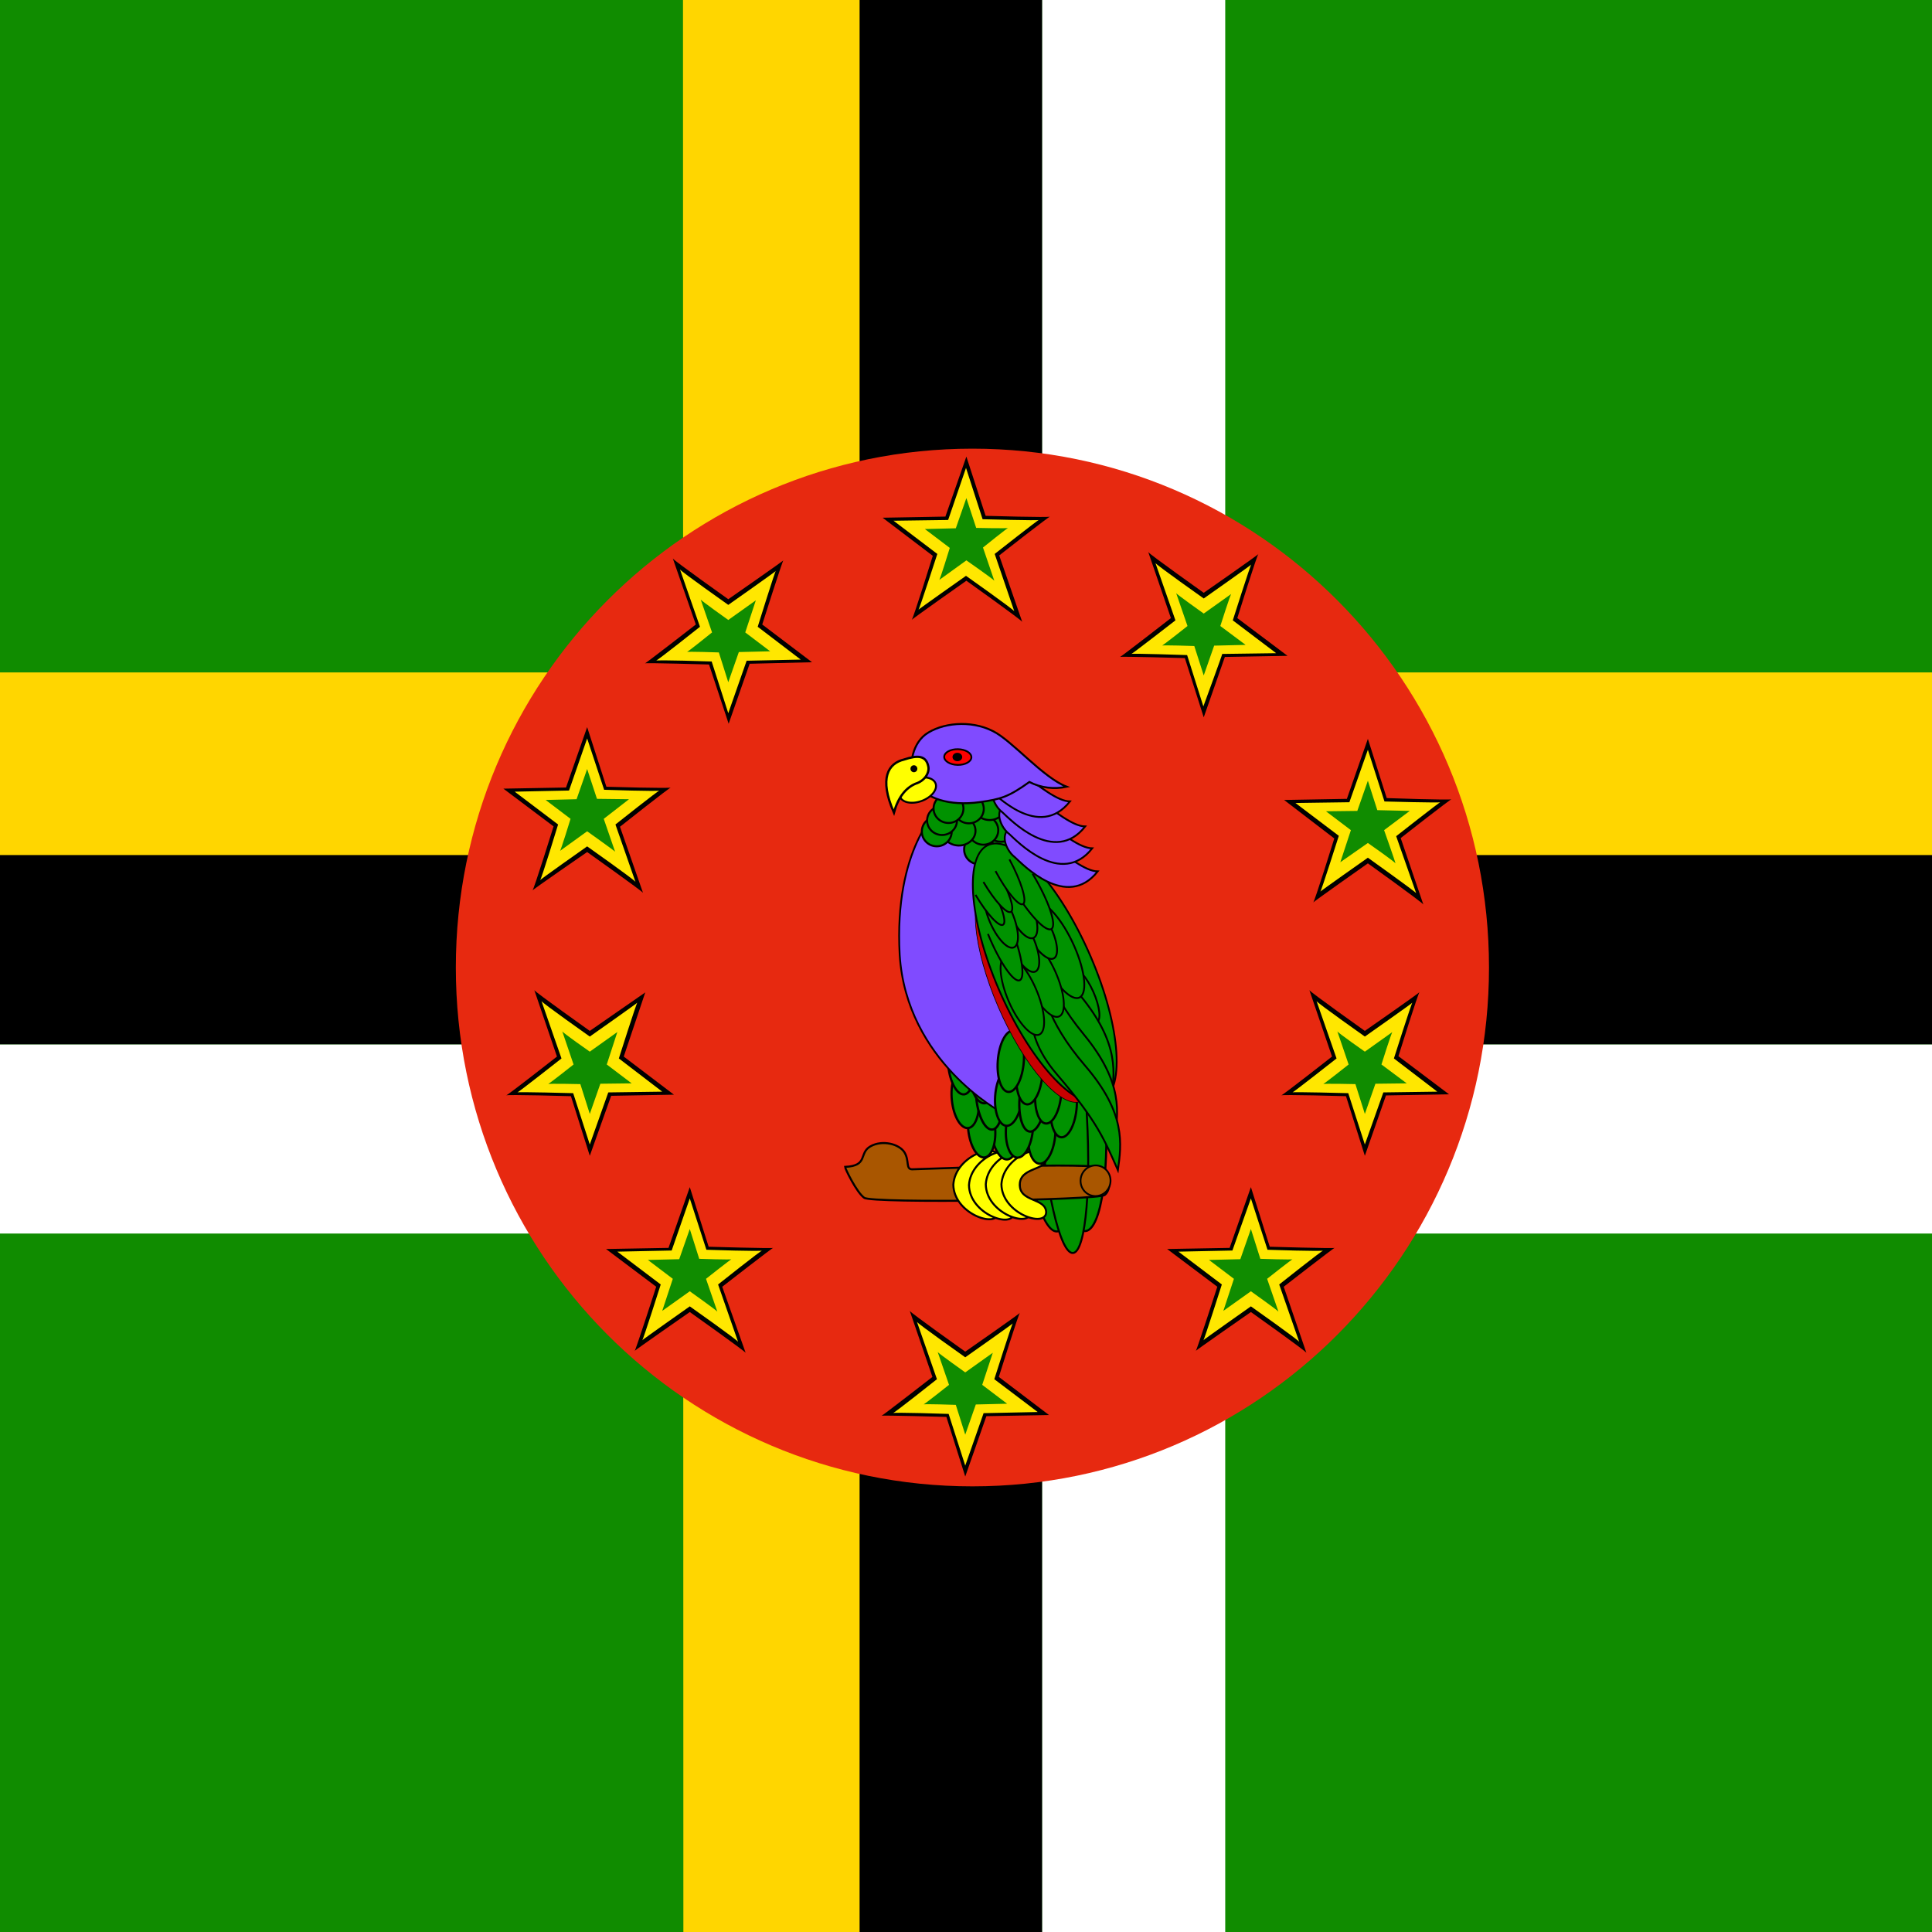
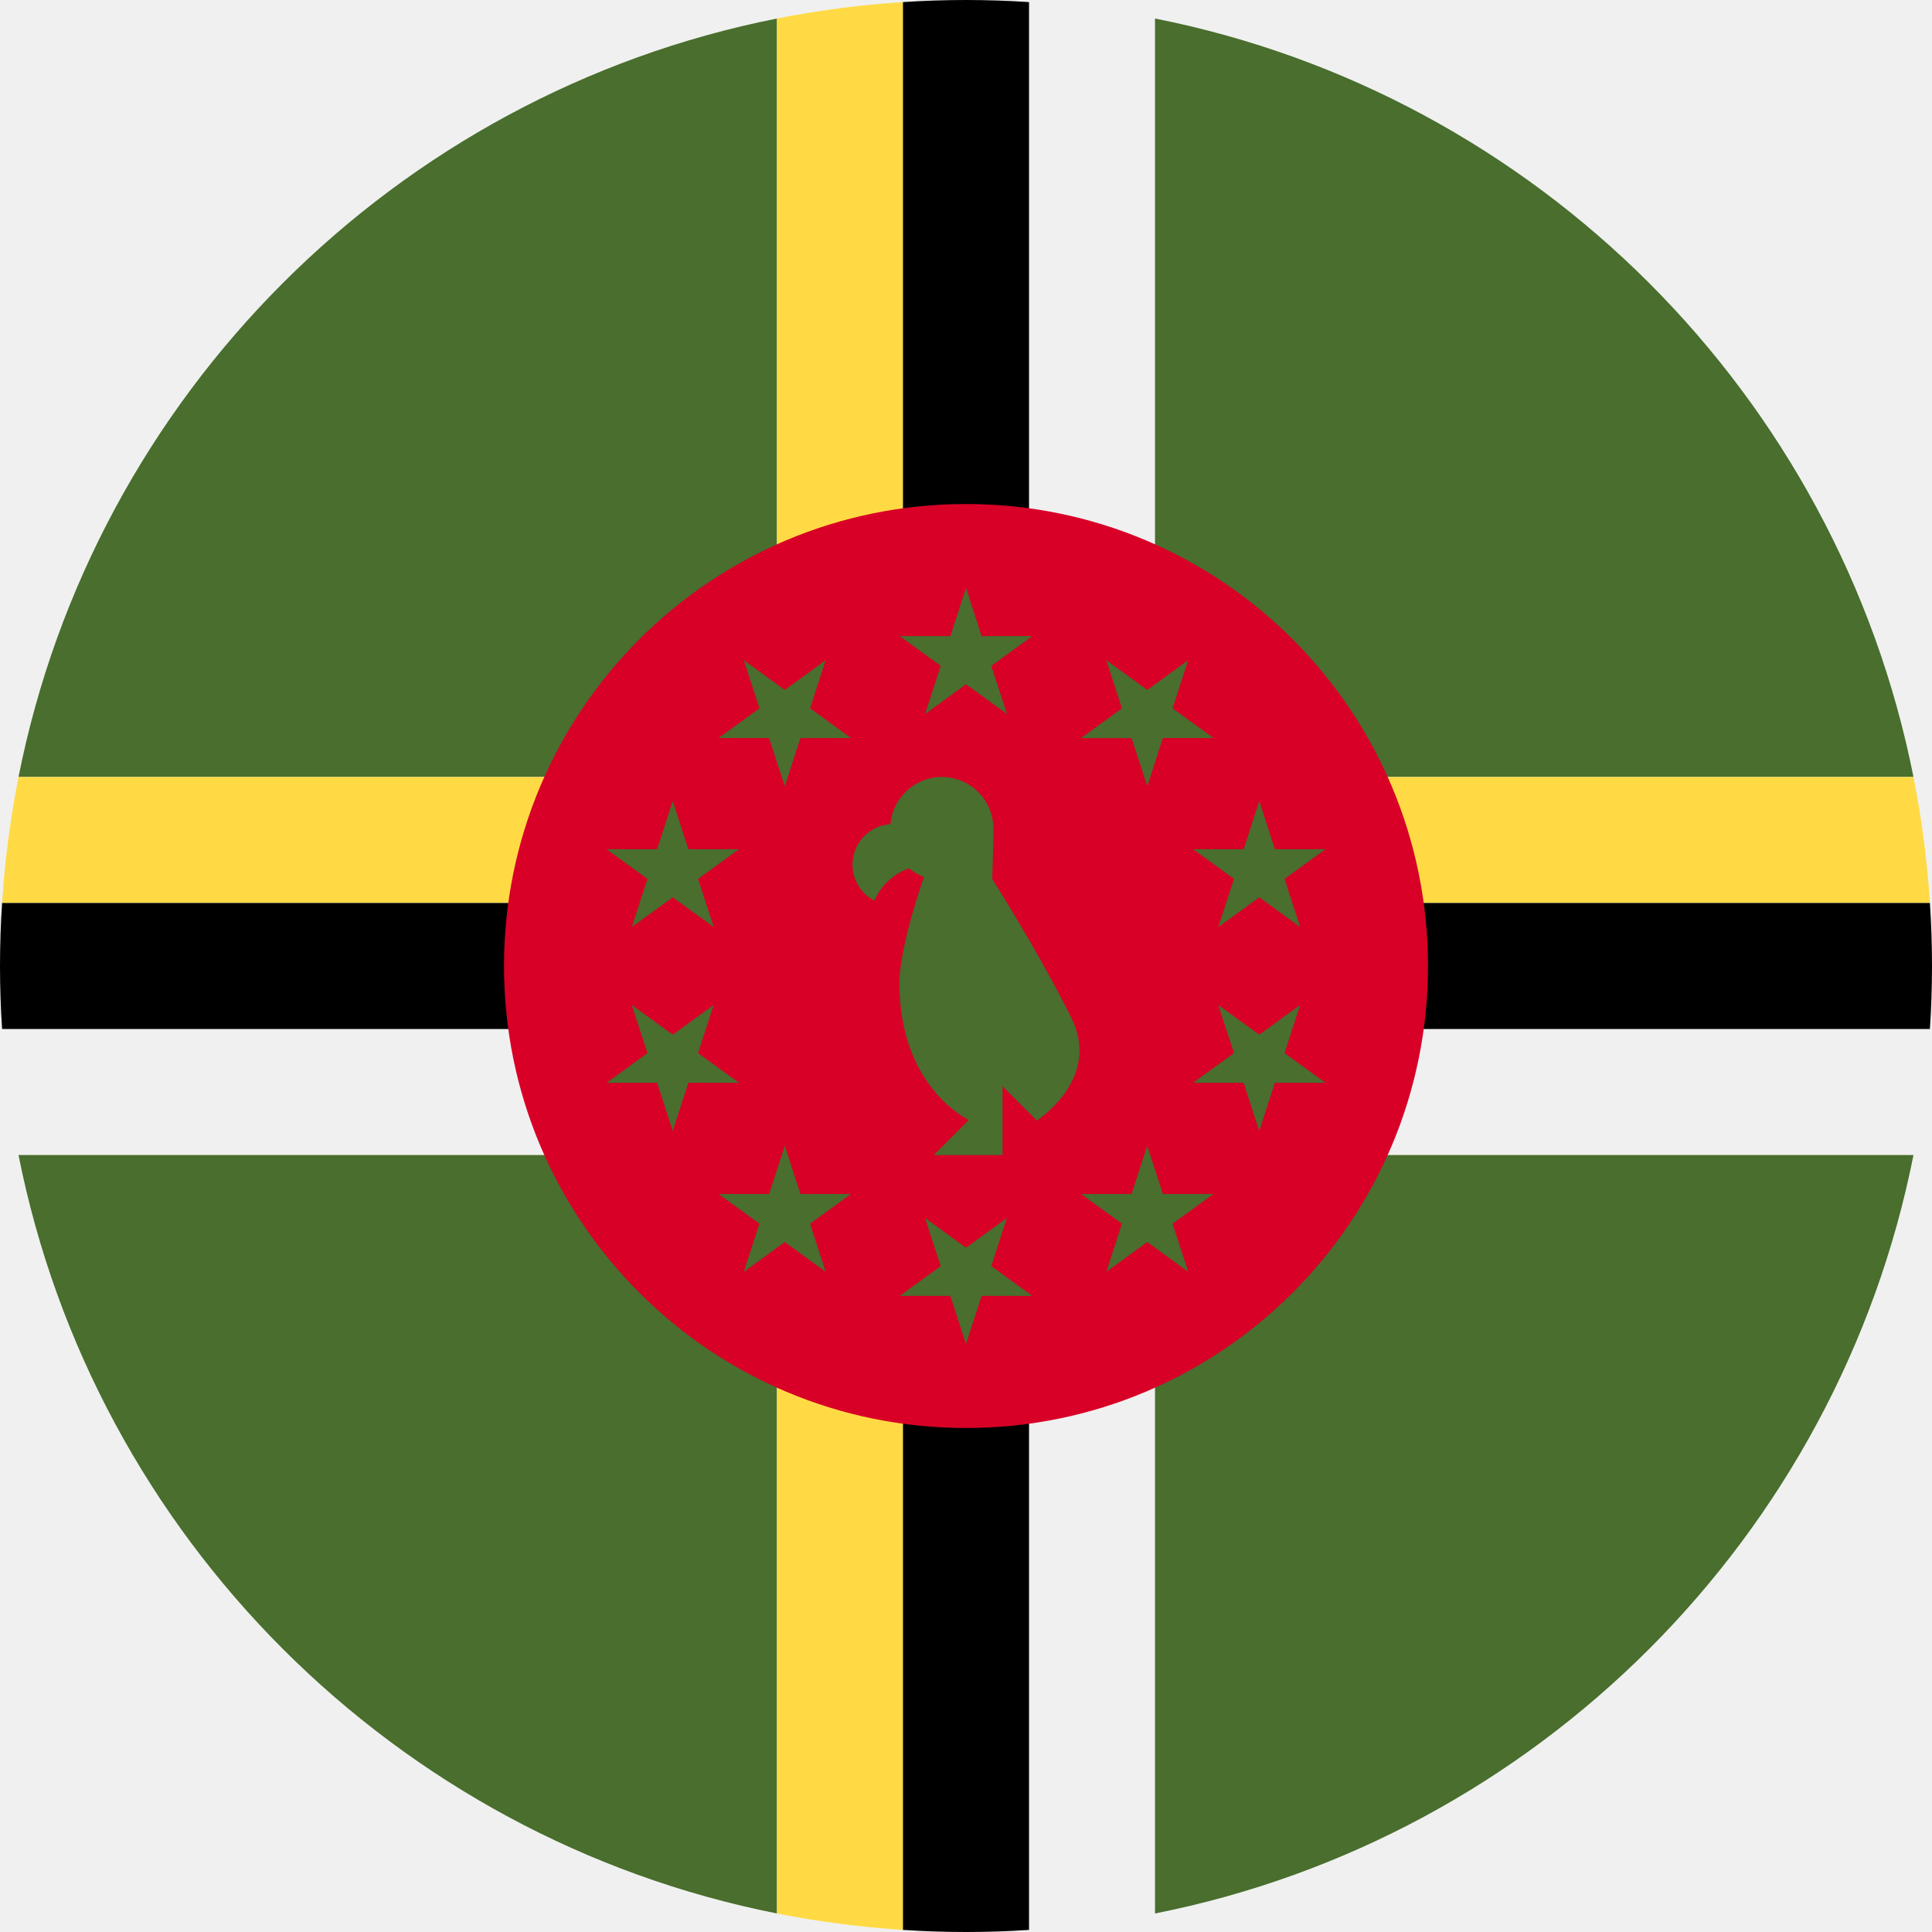
- <svg xmlns="http://www.w3.org/2000/svg" width="512" height="512" viewBox="0 0 512 512" fill="none">
-   <g clip-path="url(#clip0_7463_133879)">
-     <path fill-rule="evenodd" clip-rule="evenodd" d="M-258.301 0H769.199V512H-258.301V0Z" fill="#108C00" />
-     <path fill-rule="evenodd" clip-rule="evenodd" d="M-260 178.199H772.6V228.299H-260V178.199Z" fill="#FFD600" />
-     <path fill-rule="evenodd" clip-rule="evenodd" d="M181 0H229.5V512H181.1L181 0Z" fill="#FFD600" />
-     <path fill-rule="evenodd" clip-rule="evenodd" d="M227.801 0H276.201V512H227.801V0Z" fill="black" />
-     <path fill-rule="evenodd" clip-rule="evenodd" d="M-260 226.6H772.6V276.8H-260V226.6Z" fill="black" />
-     <path fill-rule="evenodd" clip-rule="evenodd" d="M-260 276.801H772.6V326.901H-260V276.801Z" fill="white" />
-     <path fill-rule="evenodd" clip-rule="evenodd" d="M276.199 0H324.699V512H276.199V0Z" fill="white" />
-     <path d="M120.8 256.4C120.8 332.34 182.092 393.9 257.7 393.9C333.307 393.9 394.6 332.34 394.6 256.4C394.6 180.461 333.307 118.9 257.7 118.9C182.092 118.9 120.8 180.461 120.8 256.4Z" fill="#E72910" />
-     <path fill-rule="evenodd" clip-rule="evenodd" d="M250.5 137L256.1 121L261.2 136.7C261.2 136.7 278.3 137.2 278.3 136.9C278.3 136.6 264.8 147.2 264.8 147.2L270.9 164.8C270.7 164.3 256.1 153.9 256.1 153.9C256.1 153.9 241.3 164.3 241.6 164.3C241.9 164.3 247.2 147.3 247.2 147.3L233.9 137.2L250.5 136.9V137Z" fill="black" />
-     <path fill-rule="evenodd" clip-rule="evenodd" d="M251.301 137.7L256.001 124L260.401 137.6C260.401 137.6 275.301 138 275.301 137.8C275.301 137.6 263.601 146.8 263.601 146.8L268.801 162C268.601 161.5 256.001 152.6 256.001 152.6C256.001 152.6 243.201 161.6 243.401 161.6C243.601 161.6 248.401 146.8 248.401 146.8L236.801 138L251.201 137.8L251.301 137.7Z" fill="#FFE700" />
-     <path fill-rule="evenodd" clip-rule="evenodd" d="M253.3 140L256.1 132L258.7 139.9C258.7 139.9 267.2 140.1 267.2 139.9C267.2 139.7 260.5 145.1 260.5 145.1L263.5 153.9C263.4 153.6 256.1 148.5 256.1 148.5L248.9 153.7C249.1 153.7 251.7 145.2 251.7 145.2L245.1 140.2L253.3 140V140Z" fill="#108C00" />
-     <path fill-rule="evenodd" clip-rule="evenodd" d="M356.901 211.801L362.501 195.801L367.501 211.501C367.501 211.501 384.701 212.101 384.701 211.801C384.701 211.501 371.201 222.101 371.201 222.101L377.201 239.701C377.001 239.201 362.501 228.801 362.501 228.801C362.501 228.801 347.701 239.201 348.001 239.201C348.301 239.201 353.601 222.201 353.601 222.201L340.301 212.001L356.901 211.701V211.801Z" fill="black" />
-     <path fill-rule="evenodd" clip-rule="evenodd" d="M357.601 212.601L362.501 198.701L366.901 212.401C366.901 212.401 381.701 212.801 381.701 212.601C381.701 212.401 370.001 221.601 370.001 221.601L375.301 236.701C375.101 236.301 362.501 227.301 362.501 227.301C362.501 227.301 349.701 236.301 349.901 236.301C350.101 236.301 354.801 221.501 354.801 221.501L343.301 212.801L357.601 212.601V212.601Z" fill="#FFE700" />
-     <path fill-rule="evenodd" clip-rule="evenodd" d="M359.7 214.9L362.5 206.9L365 214.7L373.6 214.9L366.8 220C366.8 220 370 229 369.8 228.8C369.8 228.5 362.5 223.4 362.5 223.4L355.2 228.5L358 220L351.4 215L359.7 214.9Z" fill="#108C00" />
-     <path fill-rule="evenodd" clip-rule="evenodd" d="M325.901 330.6L331.501 314.6L336.501 330.4C336.501 330.4 353.701 330.9 353.701 330.7C353.701 330.5 340.201 341 340.201 341L346.201 358.5C346.001 358 331.501 347.7 331.501 347.7C331.501 347.7 316.701 358 316.901 358C317.101 358 322.601 341 322.601 341L309.301 331L325.901 330.7V330.6Z" fill="black" />
-     <path fill-rule="evenodd" clip-rule="evenodd" d="M326.601 331.4L331.501 317.6L335.901 331.2C335.901 331.2 350.701 331.7 350.701 331.4C350.701 331.1 339.001 340.4 339.001 340.4L344.301 355.6C344.101 355.1 331.501 346.2 331.501 346.2C331.501 346.2 318.701 355.2 318.901 355.2C319.101 355.2 323.801 340.4 323.801 340.4L312.301 331.7L326.601 331.4V331.4Z" fill="#FFE700" />
-     <path fill-rule="evenodd" clip-rule="evenodd" d="M328.7 333.699L331.5 325.699L334 333.599C334 333.599 342.6 333.899 342.6 333.699C342.6 333.499 335.8 338.899 335.8 338.899L338.8 347.599C338.8 347.399 331.5 342.199 331.5 342.199L324.2 347.399L327 338.899L320.4 333.899L328.7 333.699Z" fill="#108C00" />
-     <path fill-rule="evenodd" clip-rule="evenodd" d="M177.2 330.6L182.8 314.6L187.8 330.4C187.8 330.4 204.9 330.9 204.9 330.7C204.9 330.5 191.4 341 191.4 341L197.6 358.5C197.3 358 182.8 347.7 182.8 347.7C182.8 347.7 168 358 168.2 358C168.4 358 173.9 341 173.9 341L160.6 331L177.2 330.7V330.6Z" fill="black" />
-     <path fill-rule="evenodd" clip-rule="evenodd" d="M178 331.4L182.8 317.6L187.2 331.2C187.2 331.2 202 331.7 202 331.4C202 331.1 190.3 340.4 190.3 340.4L195.6 355.6C195.4 355.1 182.8 346.2 182.8 346.2C182.8 346.2 170 355.2 170.2 355.2C170.4 355.2 175.1 340.4 175.1 340.4L163.6 331.7L177.9 331.4H178Z" fill="#FFE700" />
-     <path fill-rule="evenodd" clip-rule="evenodd" d="M179.999 333.699L182.799 325.699L185.299 333.599C185.299 333.599 193.899 333.899 193.899 333.699C193.899 333.499 187.099 338.899 187.099 338.899L190.099 347.599C190.099 347.399 182.799 342.199 182.799 342.199L175.499 347.399L178.299 338.899L171.699 333.899L179.999 333.699Z" fill="#108C00" />
-     <path fill-rule="evenodd" clip-rule="evenodd" d="M150 208.699L155.6 192.699L160.7 208.499C160.7 208.499 177.8 208.999 177.8 208.699C177.8 208.399 164.3 219.099 164.3 219.099L170.4 236.599C170.1 236.099 155.6 225.799 155.6 225.799C155.6 225.799 140.8 235.999 141.1 235.999C141.4 235.999 146.7 218.999 146.7 218.999L133.4 208.999L150 208.699V208.699Z" fill="black" />
-     <path fill-rule="evenodd" clip-rule="evenodd" d="M150.8 209.499L155.6 195.699L160.1 209.299C160.1 209.299 174.8 209.799 174.8 209.499C174.8 209.199 163.1 218.499 163.1 218.499L168.4 233.699C168.2 233.199 155.6 224.299 155.6 224.299C155.6 224.299 142.8 233.299 143.1 233.299C143.4 233.299 147.9 218.499 147.9 218.499L136.4 209.799L150.8 209.499V209.499Z" fill="#FFE700" />
-     <path fill-rule="evenodd" clip-rule="evenodd" d="M152.8 211.799L155.6 203.799L158.2 211.699L166.7 211.799L160 216.999L163 225.699C162.9 225.499 155.6 220.299 155.6 220.299L148.4 225.499C148.6 225.499 151.2 216.999 151.2 216.999L144.6 211.999L152.8 211.799V211.799Z" fill="#108C00" />
-     <path fill-rule="evenodd" clip-rule="evenodd" d="M324.601 174.101L319.001 190.101L314.001 174.401C314.001 174.401 296.801 173.901 296.801 174.101C296.801 174.301 310.301 163.801 310.301 163.801L304.301 146.301C304.501 146.801 319.001 157.101 319.001 157.101C319.001 157.101 333.801 146.801 333.501 146.801C333.201 146.801 327.901 163.801 327.901 163.801L341.201 173.801L324.601 174.101V174.101Z" fill="black" />
-     <path fill-rule="evenodd" clip-rule="evenodd" d="M323.901 173.301C323.901 173.601 318.901 187.201 318.901 187.201L314.601 173.601C314.601 173.601 299.801 173.101 299.801 173.301C299.801 173.501 311.501 164.401 311.501 164.401L306.201 149.201C306.401 149.701 319.001 158.601 319.001 158.601C319.001 158.601 331.801 149.601 331.601 149.601C331.401 149.601 326.701 164.401 326.701 164.401L338.201 173.101L323.801 173.301H323.901Z" fill="#FFE700" />
-     <path fill-rule="evenodd" clip-rule="evenodd" d="M321.8 171.001L319 179.001L316.5 171.201C316.5 171.201 307.9 170.901 307.9 171.101C307.9 171.301 314.7 165.901 314.7 165.901L311.7 157.201C311.7 157.401 319 162.601 319 162.601L326.3 157.401C326.1 157.401 323.4 165.901 323.4 165.901L330.1 170.901L321.8 171.101V171.001Z" fill="#108C00" />
-     <path fill-rule="evenodd" clip-rule="evenodd" d="M367.3 290.3L361.7 306.3L356.7 290.5C356.7 290.5 339.5 290 339.5 290.3C339.5 290.6 353 280 353 280L347 262.4C347.2 262.9 361.7 273.2 361.7 273.2C361.7 273.2 376.5 262.9 376.2 262.9C375.9 262.9 370.6 279.9 370.6 279.9L384 290L367.4 290.3H367.3Z" fill="black" />
-     <path fill-rule="evenodd" clip-rule="evenodd" d="M366.6 289.501L361.7 303.301L357.3 289.701C357.3 289.701 342.5 289.301 342.5 289.501C342.5 289.701 354.2 280.501 354.2 280.501L348.9 265.301C349.1 265.801 361.7 274.701 361.7 274.701C361.7 274.701 374.5 265.701 374.3 265.701C374.1 265.701 369.4 280.501 369.4 280.501L380.9 289.301L366.5 289.501H366.6Z" fill="#FFE700" />
-     <path fill-rule="evenodd" clip-rule="evenodd" d="M364.5 287.201L361.7 295.201L359.2 287.301C359.2 287.301 350.6 287.101 350.6 287.301C350.6 287.501 357.4 282.101 357.4 282.101L354.4 273.301C354.4 273.601 361.7 278.701 361.7 278.701L369 273.501C368.8 273.501 366.1 282.101 366.1 282.101L372.8 287.101L364.5 287.201V287.201Z" fill="#108C00" />
-     <path fill-rule="evenodd" clip-rule="evenodd" d="M261.4 375.3L255.8 391.3L250.8 375.5C250.8 375.5 233.6 375 233.6 375.2C233.6 375.4 247.1 364.9 247.1 364.9L241.1 347.4C241.3 347.9 255.8 358.2 255.8 358.2C255.8 358.2 270.6 347.9 270.3 347.9C270 347.9 264.7 364.9 264.7 364.9L278 375L261.4 375.3Z" fill="black" />
-     <path fill-rule="evenodd" clip-rule="evenodd" d="M260.7 374.401L255.8 388.401L251.4 374.701C251.4 374.701 236.6 374.201 236.6 374.501C236.6 374.801 248.3 365.501 248.3 365.501L243 350.301C243.2 350.801 255.8 359.701 255.8 359.701C255.8 359.701 268.6 350.701 268.4 350.701C268.2 350.701 263.5 365.501 263.5 365.501L275 374.201L260.7 374.501V374.401Z" fill="#FFE700" />
-     <path fill-rule="evenodd" clip-rule="evenodd" d="M258.599 372.201L255.799 380.201L253.299 372.301C253.299 372.301 244.699 372.001 244.699 372.201C244.699 372.401 251.499 367.001 251.499 367.001L248.499 358.301C248.499 358.501 255.799 363.701 255.799 363.701L263.099 358.501L260.299 367.001L266.899 372.001L258.599 372.201Z" fill="#108C00" />
-     <path fill-rule="evenodd" clip-rule="evenodd" d="M162 290.3L156.3 306.3L151.3 290.5C151.3 290.5 134.1 290 134.1 290.3C134.1 290.6 147.6 280 147.6 280L141.6 262.4C141.8 262.9 156.3 273.2 156.3 273.2L171 263L165.3 280L178.6 290.1L162 290.4V290.3Z" fill="black" />
-     <path fill-rule="evenodd" clip-rule="evenodd" d="M161.2 289.501L156.3 303.301L151.9 289.701C151.9 289.701 137.1 289.301 137.1 289.501C137.1 289.701 148.8 280.501 148.8 280.501L143.5 265.301C143.7 265.801 156.3 274.701 156.3 274.701C156.3 274.701 169.1 265.701 168.9 265.701C168.7 265.701 164 280.501 164 280.501L175.5 289.301L161.2 289.501V289.501Z" fill="#FFE700" />
-     <path fill-rule="evenodd" clip-rule="evenodd" d="M159.099 287.201L156.299 295.201L153.799 287.301C153.799 287.301 145.199 287.101 145.199 287.301C145.199 287.501 151.999 282.101 151.999 282.101L148.999 273.301C148.999 273.601 156.299 278.701 156.299 278.701L163.599 273.501L160.799 282.101L167.399 287.101L159.099 287.201V287.201Z" fill="#108C00" />
-     <path fill-rule="evenodd" clip-rule="evenodd" d="M198.7 175.8L193.1 191.8L187.9 176.1C187.9 176.1 170.9 175.6 170.9 175.8C170.9 176 184.4 165.5 184.4 165.5L178.3 148C178.5 148.5 193 158.8 193 158.8C193 158.8 207.8 148.5 207.6 148.5C207.4 148.5 202 165.5 202 165.5L215.2 175.5L198.7 175.9V175.8Z" fill="black" />
-     <path fill-rule="evenodd" clip-rule="evenodd" d="M197.901 175L193.001 189L188.601 175.3C188.601 175.3 173.801 174.8 173.801 175.1C173.801 175.4 185.501 166.1 185.501 166.1L180.201 150.9C180.401 151.4 193.001 160.3 193.001 160.3C193.001 160.3 205.801 151.3 205.601 151.3C205.401 151.3 200.801 166.1 200.801 166.1L212.201 174.8L197.901 175.1V175Z" fill="#FFE700" />
-     <path fill-rule="evenodd" clip-rule="evenodd" d="M195.8 172.8L193 180.8L190.5 172.9C190.5 172.9 182 172.6 182 172.8C182 173 188.7 167.6 188.7 167.6L185.7 158.9C185.7 159.1 193 164.3 193 164.3L200.3 159.1L197.5 167.6L204.1 172.6L195.8 172.8V172.8Z" fill="#108C00" />
-     <path d="M280.195 326.347C284.254 325.931 286.373 309.407 284.927 289.439C283.482 269.471 279.019 253.621 274.959 254.037C270.9 254.452 268.781 270.976 270.227 290.944C271.673 310.912 276.135 326.763 280.195 326.347Z" fill="#009200" stroke="black" stroke-width="0.535" />
-     <path d="M287.669 326.25C291.963 325.812 294.243 309.272 292.761 289.307C291.28 269.343 286.599 253.514 282.305 253.952C278.012 254.391 275.732 270.931 277.213 290.895C278.695 310.86 283.376 326.689 287.669 326.25Z" fill="#009200" stroke="black" stroke-width="0.55" />
-     <path d="M284.378 332.053C287.816 331.698 289.334 313.521 287.769 291.453C286.205 269.385 282.149 251.783 278.711 252.138C275.273 252.493 273.755 270.671 275.319 292.739C276.884 314.806 280.94 332.408 284.378 332.053Z" fill="#009200" stroke="black" stroke-width="0.518" />
-     <path fill-rule="evenodd" clip-rule="evenodd" d="M223.94 309.238C230.225 308.954 227.504 305.587 230.677 303.794C233.851 302 238.35 303.176 239.711 305.414C241.051 307.651 239.963 309.853 241.721 309.879C243.458 309.904 290.848 307.792 292.55 309.658C294.274 311.524 294.539 315.231 292.775 316.669C291.011 318.106 231.085 318.946 229.02 317.43C226.954 315.935 223.933 309.592 223.94 309.238V309.238Z" fill="#A95600" stroke="black" stroke-width="0.539" />
-     <path fill-rule="evenodd" clip-rule="evenodd" d="M257.521 314.015C257.397 318.78 264.426 317.421 264.507 321.403C264.289 325.619 252.736 321.661 252.645 313.949C253.138 306.232 264.449 302.428 264.595 306.84C264.684 310.488 257.63 309.249 257.506 314.014L257.521 314.015Z" fill="#FFFF00" stroke="black" stroke-width="0.527" />
-     <path fill-rule="evenodd" clip-rule="evenodd" d="M261.666 314.118C261.541 318.884 268.571 317.525 268.651 321.507C268.434 325.723 256.88 321.765 256.79 314.052C257.283 306.336 268.594 302.532 268.74 306.944C268.829 310.592 261.775 309.352 261.65 314.118L261.666 314.118Z" fill="#FFFF00" stroke="black" stroke-width="0.527" />
-     <path fill-rule="evenodd" clip-rule="evenodd" d="M266.121 313.911C265.996 318.677 273.026 317.318 273.106 321.299C272.889 325.516 261.335 321.558 261.245 313.845C261.738 306.129 273.049 302.325 273.195 306.737C273.284 310.385 266.23 309.145 266.105 313.911L266.121 313.911Z" fill="#FFFF00" stroke="black" stroke-width="0.527" />
-     <path fill-rule="evenodd" clip-rule="evenodd" d="M270.263 313.911C270.139 318.677 277.169 317.318 277.249 321.299C277.032 325.516 265.478 321.558 265.387 313.845C265.88 306.129 277.192 302.325 277.337 306.737C277.426 310.385 270.372 309.145 270.248 313.911L270.263 313.911Z" fill="#FFFF00" stroke="black" stroke-width="0.527" />
-     <path d="M290.247 316.975C292.44 317.007 294.255 315.213 294.302 312.968C294.348 310.723 292.609 308.877 290.416 308.845C288.223 308.813 286.407 310.607 286.361 312.852C286.314 315.097 288.054 316.943 290.247 316.975Z" fill="#A95600" stroke="black" stroke-width="0.466" />
-     <path d="M267.074 307.252C269.03 306.958 270.237 303.219 269.771 298.9C269.305 294.581 267.341 291.319 265.385 291.613C263.429 291.908 262.222 295.647 262.688 299.966C263.155 304.285 265.118 307.547 267.074 307.252Z" fill="#009200" stroke="black" stroke-width="0.593" />
-     <path d="M260.98 306.727C262.936 306.433 264.144 302.693 263.677 298.375C263.211 294.056 261.247 290.794 259.291 291.088C257.336 291.382 256.128 295.122 256.594 299.441C257.061 303.759 259.024 307.021 260.98 306.727Z" fill="#009200" stroke="black" stroke-width="0.593" />
-     <path d="M256.648 298.94C258.604 298.646 259.812 294.906 259.345 290.587C258.879 286.269 256.915 283.007 254.959 283.301C253.003 283.595 251.796 287.335 252.262 291.653C252.729 295.972 254.692 299.234 256.648 298.94Z" fill="#009200" stroke="black" stroke-width="0.593" />
-     <path d="M263.08 299.335C264.963 299.024 266.073 294.904 265.561 290.133C265.049 285.361 263.107 281.746 261.225 282.056C259.342 282.367 258.232 286.487 258.744 291.258C259.257 296.03 261.198 299.646 263.08 299.335Z" fill="#009200" stroke="black" stroke-width="0.612" />
-     <path d="M271.515 299.326C273.399 299.039 274.537 295.182 274.055 290.713C273.573 286.244 271.655 282.853 269.77 283.14C267.885 283.427 266.748 287.283 267.23 291.753C267.711 296.222 269.63 299.613 271.515 299.326Z" fill="#009200" stroke="black" stroke-width="0.592" />
-     <path d="M266.851 296.466C268.735 296.179 269.873 292.323 269.391 287.854C268.909 283.384 266.991 279.994 265.106 280.281C263.221 280.568 262.084 284.424 262.566 288.893C263.047 293.363 264.966 296.753 266.851 296.466Z" fill="#009200" stroke="black" stroke-width="0.592" />
-     <path d="M261.02 292.373C262.905 292.085 264.043 288.229 263.561 283.76C263.079 279.29 261.161 275.9 259.276 276.187C257.391 276.474 256.254 280.33 256.736 284.8C257.217 289.269 259.136 292.66 261.02 292.373Z" fill="#009200" stroke="black" stroke-width="0.592" />
-     <path d="M255.573 290.011C257.458 289.724 258.595 285.868 258.114 281.399C257.632 276.929 255.714 273.539 253.829 273.826C251.944 274.113 250.807 277.969 251.288 282.438C251.77 286.908 253.688 290.298 255.573 290.011Z" fill="#009200" stroke="black" stroke-width="0.592" />
-     <path fill-rule="evenodd" clip-rule="evenodd" d="M248.82 214.347C248.82 214.347 236.864 224.787 238.425 253.01C240.184 281.405 265.368 294.735 265.368 294.735C265.368 294.735 271.703 286.657 270.777 263.869C268.725 230.489 256.778 215.785 256.778 215.785L248.838 214.35L248.82 214.347Z" fill="#804BFF" stroke="black" stroke-width="0.472" />
-     <path d="M275.515 308.395C277.492 308.455 279.349 304.992 279.662 300.66C279.976 296.327 278.627 292.767 276.65 292.706C274.673 292.646 272.816 296.11 272.503 300.442C272.19 304.774 273.538 308.335 275.515 308.395Z" fill="#009200" stroke="black" stroke-width="0.593" />
-     <path d="M269.615 306.788C271.592 306.848 273.449 303.385 273.762 299.052C274.075 294.72 272.726 291.159 270.75 291.099C268.773 291.039 266.916 294.502 266.603 298.835C266.289 303.167 267.638 306.728 269.615 306.788Z" fill="#009200" stroke="black" stroke-width="0.593" />
-     <path d="M266.746 298.352C268.723 298.412 270.579 294.949 270.893 290.617C271.206 286.284 269.857 282.724 267.88 282.663C265.903 282.603 264.047 286.067 263.733 290.399C263.42 294.732 264.769 298.292 266.746 298.352Z" fill="#009200" stroke="black" stroke-width="0.593" />
-     <path d="M273.003 299.889C274.91 299.92 276.74 296.065 277.089 291.279C277.438 286.493 276.174 282.588 274.267 282.558C272.359 282.527 270.53 286.382 270.181 291.168C269.832 295.954 271.095 299.859 273.003 299.889Z" fill="#009200" stroke="black" stroke-width="0.612" />
-     <path d="M281.302 301.39C283.208 301.444 285.017 297.854 285.342 293.37C285.667 288.887 284.386 285.208 282.48 285.153C280.574 285.099 278.766 288.689 278.44 293.173C278.115 297.657 279.397 301.335 281.302 301.39Z" fill="#009200" stroke="black" stroke-width="0.592" />
-     <path d="M277.224 297.743C279.13 297.798 280.939 294.207 281.264 289.724C281.589 285.24 280.308 281.561 278.402 281.507C276.496 281.452 274.688 285.043 274.362 289.526C274.037 294.01 275.318 297.689 277.224 297.743Z" fill="#009200" stroke="black" stroke-width="0.592" />
-     <path d="M272.22 292.673C274.126 292.728 275.935 289.137 276.26 284.653C276.585 280.17 275.304 276.491 273.398 276.437C271.492 276.382 269.684 279.973 269.358 284.456C269.033 288.94 270.315 292.619 272.22 292.673Z" fill="#009200" stroke="black" stroke-width="0.592" />
-     <path d="M267.283 289.374C269.189 289.429 270.997 285.838 271.322 281.355C271.648 276.871 270.366 273.192 268.46 273.138C266.555 273.083 264.746 276.674 264.421 281.157C264.096 285.641 265.377 289.32 267.283 289.374Z" fill="#009200" stroke="black" stroke-width="0.592" />
-     <path d="M286.419 291.896C291.656 289.894 290.365 275.469 283.536 259.676C276.707 243.883 266.925 232.703 261.688 234.704C256.451 236.706 257.741 251.131 264.571 266.924C271.4 282.717 281.182 293.897 286.419 291.896Z" fill="#C90000" stroke="black" stroke-width="0.171" />
-     <path d="M266.437 237.757C268.877 237.8 270.886 236.081 270.924 233.919C270.962 231.757 269.014 229.969 266.573 229.927C264.133 229.884 262.124 231.602 262.086 233.765C262.048 235.927 263.996 237.714 266.437 237.757Z" fill="#009200" stroke="black" stroke-width="0.529" />
-     <path d="M269.911 232.118C272.099 232.156 273.902 230.434 273.94 228.272C273.978 226.11 272.235 224.326 270.048 224.288C267.861 224.25 266.057 225.972 266.02 228.134C265.982 230.296 267.724 232.08 269.911 232.118Z" fill="#009200" stroke="black" stroke-width="0.534" />
-     <path d="M264.525 232.024C266.712 232.063 268.516 230.341 268.553 228.178C268.591 226.016 266.849 224.232 264.661 224.194C262.474 224.156 260.671 225.878 260.633 228.04C260.595 230.202 262.338 231.986 264.525 232.024Z" fill="#009200" stroke="black" stroke-width="0.534" />
-     <path d="M265.624 227.738C267.91 227.778 269.792 226.165 269.828 224.136C269.863 222.106 268.039 220.429 265.753 220.389C263.466 220.349 261.585 221.962 261.549 223.991C261.514 226.021 263.338 227.698 265.624 227.738Z" fill="#009200" stroke="black" stroke-width="0.529" />
-     <path d="M265.189 223.068C267.475 223.108 269.357 221.495 269.392 219.466C269.427 217.436 267.603 215.759 265.317 215.719C263.031 215.679 261.149 217.292 261.114 219.321C261.078 221.351 262.903 223.028 265.189 223.068Z" fill="#009200" stroke="black" stroke-width="0.529" />
-     <path d="M259.396 229.034C261.583 229.072 263.387 227.35 263.424 225.188C263.462 223.026 261.72 221.242 259.532 221.204C257.345 221.166 255.542 222.888 255.504 225.05C255.466 227.212 257.209 228.996 259.396 229.034Z" fill="#009200" stroke="black" stroke-width="0.534" />
-     <path d="M260.522 223.852C262.709 223.891 264.512 222.205 264.549 220.087C264.586 217.969 262.843 216.221 260.656 216.182C258.468 216.144 256.665 217.83 256.628 219.948C256.591 222.066 258.334 223.814 260.522 223.852Z" fill="#009200" stroke="black" stroke-width="0.528" />
-     <path d="M254.034 224.07C256.475 224.112 258.484 222.394 258.521 220.232C258.559 218.069 256.611 216.282 254.171 216.239C251.73 216.197 249.721 217.915 249.684 220.077C249.646 222.24 251.594 224.027 254.034 224.07Z" fill="#009200" stroke="black" stroke-width="0.529" />
-     <path d="M262.181 217.316C264.467 217.356 266.349 215.743 266.384 213.714C266.42 211.684 264.595 210.007 262.309 209.967C260.023 209.927 258.141 211.54 258.106 213.569C258.07 215.599 259.895 217.276 262.181 217.316Z" fill="#009200" stroke="black" stroke-width="0.529" />
-     <path d="M256.684 218.19C258.871 218.228 260.674 216.542 260.711 214.424C260.748 212.306 259.005 210.558 256.818 210.52C254.63 210.482 252.827 212.168 252.79 214.286C252.754 216.404 254.497 218.152 256.684 218.19Z" fill="#009200" stroke="black" stroke-width="0.528" />
-     <path d="M248.185 224.278C250.372 224.317 252.176 222.595 252.213 220.432C252.251 218.27 250.509 216.486 248.322 216.448C246.134 216.41 244.331 218.132 244.293 220.294C244.255 222.456 245.998 224.24 248.185 224.278Z" fill="#009200" stroke="black" stroke-width="0.534" />
-     <path d="M249.584 221.28C251.771 221.318 253.574 219.632 253.611 217.514C253.648 215.396 251.905 213.648 249.718 213.61C247.531 213.572 245.728 215.258 245.691 217.376C245.654 219.494 247.397 221.242 249.584 221.28Z" fill="#009200" stroke="black" stroke-width="0.528" />
-     <path d="M251.297 218.097C253.484 218.135 255.287 216.449 255.324 214.331C255.361 212.213 253.618 210.465 251.431 210.427C249.244 210.388 247.441 212.074 247.404 214.192C247.367 216.31 249.11 218.058 251.297 218.097Z" fill="#009200" stroke="black" stroke-width="0.528" />
-     <path d="M291.533 291.913C298.26 289.527 297.149 272.347 289.052 253.54C280.954 234.732 268.936 221.42 262.208 223.806C255.481 226.191 256.592 243.371 264.69 262.179C272.787 280.986 284.805 294.298 291.533 291.913Z" fill="#009200" stroke="black" stroke-width="0.465" />
-     <path d="M290.639 270.952C291.884 270.357 291.471 266.7 289.717 262.783C287.962 258.866 285.531 256.172 284.286 256.766C283.041 257.36 283.454 261.017 285.208 264.934C286.963 268.852 289.394 271.546 290.639 270.952Z" fill="#009200" stroke="black" stroke-width="0.473" />
-     <path fill-rule="evenodd" clip-rule="evenodd" d="M286.281 263.826C296.818 276.613 295.456 284.755 294.339 291.631C291.024 283.7 289.274 278.711 278.737 265.925C268.2 253.138 273.463 244.156 274.185 239.406C275.768 243.515 275.744 251.04 286.281 263.826V263.826Z" fill="#009200" stroke="black" stroke-width="0.484" />
-     <path fill-rule="evenodd" clip-rule="evenodd" d="M287.232 274.156C297.769 286.943 296.408 295.085 295.29 301.961C291.975 294.03 290.225 289.042 279.688 276.255C269.152 263.468 274.414 254.486 275.137 249.736C276.719 253.845 276.695 261.37 287.232 274.156V274.156Z" fill="#009200" stroke="black" stroke-width="0.484" />
-     <path fill-rule="evenodd" clip-rule="evenodd" d="M287.617 282.482C298.418 295.04 297.226 303.209 296.251 310.106C292.771 302.248 290.918 297.298 280.117 284.741C269.316 272.183 274.393 263.091 275.017 258.327C276.685 262.4 276.816 269.924 287.617 282.482V282.482Z" fill="#009200" stroke="black" stroke-width="0.484" />
-     <path d="M285.793 264.453C288.26 263.821 287.752 257.65 284.658 250.671C281.563 243.692 277.055 238.546 274.588 239.178C272.121 239.81 272.629 245.98 275.723 252.96C278.817 259.939 283.326 265.085 285.793 264.453Z" fill="#009200" stroke="black" stroke-width="0.48" />
-     <path d="M280.358 269.469C282.578 269.083 282.429 264.085 280.026 258.305C277.622 252.525 273.873 248.152 271.653 248.538C269.433 248.924 269.581 253.922 271.985 259.702C274.389 265.482 278.138 269.855 280.358 269.469Z" fill="#009200" stroke="black" stroke-width="0.467" />
-     <path d="M275.068 274.278C277.295 273.939 277.25 268.94 274.967 263.114C272.684 257.287 269.028 252.839 266.801 253.179C264.575 253.518 264.62 258.516 266.903 264.343C269.186 270.169 272.842 274.618 275.068 274.278Z" fill="#009200" stroke="black" stroke-width="0.467" />
-     <path d="M278.923 254.1C280.717 253.769 280.493 250.008 278.424 245.701C276.355 241.394 273.223 238.172 271.43 238.503C269.636 238.835 269.859 242.595 271.928 246.902C273.998 251.209 277.129 254.432 278.923 254.1Z" fill="#009200" stroke="black" stroke-width="0.482" />
-     <path d="M274.039 257.574C275.851 257.341 275.869 253.573 274.079 249.159C272.289 244.745 269.369 241.356 267.557 241.589C265.745 241.822 265.726 245.59 267.516 250.004C269.306 254.419 272.226 257.808 274.039 257.574Z" fill="#009200" stroke="black" stroke-width="0.482" />
-     <path fill-rule="evenodd" clip-rule="evenodd" d="M267.489 244.512C270.597 252.1 271.853 258.928 270.283 259.757C268.714 260.585 264.924 255.094 261.816 247.506" fill="#009200" />
-     <path d="M267.489 244.512C270.597 252.1 271.853 258.928 270.283 259.757C268.714 260.585 264.924 255.094 261.816 247.506" stroke="black" stroke-width="0.477" />
-     <path d="M273.546 248.652C275.359 248.419 275.377 244.651 273.587 240.237C271.797 235.823 268.877 232.434 267.065 232.667C265.252 232.901 265.234 236.668 267.024 241.082C268.814 245.497 271.734 248.886 273.546 248.652Z" fill="#009200" stroke="black" stroke-width="0.482" />
-     <path d="M268.343 251.159C270.162 250.961 270.263 247.195 268.569 242.748C266.875 238.301 264.027 234.856 262.209 235.055C260.39 235.253 260.289 239.019 261.983 243.466C263.677 247.913 266.524 251.358 268.343 251.159Z" fill="#009200" stroke="black" stroke-width="0.482" />
-     <path fill-rule="evenodd" clip-rule="evenodd" d="M262.228 234.332C265.257 239.464 266.89 244.26 265.866 245.039C264.842 245.819 261.557 242.283 258.527 237.15" fill="#009200" />
-     <path d="M262.228 234.332C265.257 239.464 266.89 244.26 265.866 245.039C264.842 245.819 261.557 242.283 258.527 237.15" stroke="black" stroke-width="0.478" />
-     <path fill-rule="evenodd" clip-rule="evenodd" d="M264.32 230.918C267.349 236.05 268.982 240.846 267.958 241.625C266.934 242.405 263.648 238.868 260.619 233.736" fill="#009200" />
-     <path d="M264.32 230.918C267.349 236.05 268.982 240.846 267.958 241.625C266.934 242.405 263.648 238.868 260.619 233.736" stroke="black" stroke-width="0.478" />
-     <path fill-rule="evenodd" clip-rule="evenodd" d="M273.629 231.538C277.84 238.542 280.106 245.087 278.678 246.154C277.25 247.22 272.678 242.396 268.467 235.393" fill="#009200" />
-     <path d="M273.629 231.538C277.84 238.542 280.106 245.087 278.678 246.154C277.25 247.22 272.678 242.396 268.467 235.393" stroke="black" stroke-width="0.477" />
-     <path fill-rule="evenodd" clip-rule="evenodd" d="M267.517 227.753C270.558 233.407 272.201 238.687 271.178 239.543C270.156 240.399 266.863 236.501 263.822 230.848" fill="#009200" />
-     <path d="M267.517 227.753C270.558 233.407 272.201 238.687 271.178 239.543C270.156 240.399 266.863 236.501 263.822 230.848" stroke="black" stroke-width="0.47" />
-     <path fill-rule="evenodd" clip-rule="evenodd" d="M267.111 219.903C265.085 221.958 267.071 225.78 268.923 227.146C270.992 229.035 282.678 241.34 290.901 230.932C284.304 230.822 271.979 215.339 267.111 219.903Z" fill="#804BFF" stroke="black" stroke-width="0.486" />
-     <path fill-rule="evenodd" clip-rule="evenodd" d="M265.659 213.79C263.633 215.845 265.62 219.667 267.472 221.033C269.541 222.922 281.226 235.227 289.45 224.818C282.853 224.709 270.528 209.226 265.659 213.79Z" fill="#804BFF" stroke="black" stroke-width="0.486" />
-     <path fill-rule="evenodd" clip-rule="evenodd" d="M263.796 207.989C261.77 210.044 263.756 213.866 265.608 215.232C267.677 217.121 279.363 229.426 287.587 219.018C280.99 218.908 268.665 203.425 263.796 207.989Z" fill="#804BFF" stroke="black" stroke-width="0.486" />
-     <path fill-rule="evenodd" clip-rule="evenodd" d="M259.755 201.358C257.729 203.413 259.715 207.235 261.567 208.601C263.636 210.49 275.322 222.796 283.546 212.387C276.949 212.277 264.624 196.794 259.755 201.358Z" fill="#804BFF" stroke="black" stroke-width="0.486" />
-     <path fill-rule="evenodd" clip-rule="evenodd" d="M245.239 194.658C249.43 191.593 257.147 190.692 263.143 193.756C268.149 196.21 276.446 206.136 282.701 208.491C281.041 208.858 279.31 208.936 277.609 208.719C275.909 208.503 274.274 207.998 272.801 207.233C267.219 211.22 265.244 211.795 259.546 212.582C251.669 213.667 245.123 211.615 242.86 207.537C240.495 203.691 241.523 197.523 245.239 194.658V194.658Z" fill="#804BFF" stroke="black" stroke-width="0.517" />
-     <path d="M253.791 202.707C255.781 202.742 257.411 201.838 257.431 200.688C257.451 199.538 255.854 198.578 253.863 198.543C251.873 198.509 250.243 199.413 250.223 200.563C250.203 201.712 251.801 202.673 253.791 202.707Z" fill="#FF0000" stroke="black" stroke-width="0.469" />
-     <path d="M244.292 212.245C246.896 211.277 248.527 209.208 247.936 207.624C247.345 206.039 244.755 205.539 242.152 206.507C239.548 207.475 237.917 209.544 238.508 211.129C239.099 212.713 241.689 213.213 244.292 212.245Z" fill="#FFFF00" stroke="black" stroke-width="0.51" />
-     <path d="M253.694 201.724C254.404 201.736 254.989 201.249 254.999 200.635C255.01 200.021 254.443 199.513 253.733 199.501C253.023 199.489 252.439 199.976 252.428 200.59C252.417 201.204 252.984 201.711 253.694 201.724Z" fill="black" />
-     <path fill-rule="evenodd" clip-rule="evenodd" d="M246.013 203.125C246.348 204.716 245.175 206.897 242.614 207.698C239.999 208.815 238.027 211.3 236.897 215.349C232.879 206.19 235.394 202.261 239.605 201.278C243.236 200.073 245.423 200.199 246.013 203.125Z" fill="#FFFF00" stroke="black" stroke-width="0.605" />
-     <path d="M242.244 204.651C242.747 204.625 243.132 204.189 243.104 203.677C243.075 203.166 242.643 202.772 242.14 202.798C241.637 202.824 241.252 203.26 241.281 203.772C241.309 204.283 241.741 204.677 242.244 204.651Z" fill="black" />
+ <svg xmlns="http://www.w3.org/2000/svg" width="24" height="24" viewBox="0 0 24 24" fill="none">
+   <g clip-path="url(#clip0_18_5653)">
+     <path d="M12 24C18.627 24 24 18.627 24 12C24 5.373 18.627 0 12 0C5.373 0 0 5.373 0 12C0 18.627 5.373 24 12 24Z" fill="#F0F0F0" />
+     <path d="M14.348 23.77C19.092 22.829 22.829 19.092 23.77 14.348H14.348V23.77Z" fill="#496E2D" />
+     <path d="M0.23 14.348C1.171 19.092 4.908 22.829 9.652 23.77V14.348H0.23Z" fill="#496E2D" />
+     <path d="M23.77 9.652C22.829 4.908 19.092 1.171 14.348 0.23V9.652H23.77Z" fill="#496E2D" />
+     <path d="M9.652 0.23C4.908 1.171 1.171 4.908 0.23 9.652H9.652V0.23Z" fill="#496E2D" />
+     <path d="M11.217 14.348H9.652V23.77C10.163 23.871 10.685 23.94 11.217 23.974V14.348Z" fill="#FFDA44" />
+     <path d="M11.217 9.652V0.026C10.685 0.06 10.163 0.129 9.652 0.23V9.652H11.217Z" fill="#FFDA44" />
+     <path d="M12.783 0.026C12.524 0.009 12.263 0 12 0C11.737 0 11.476 0.009 11.217 0.026V9.652H12.783V0.026H12.783Z" fill="black" />
+     <path d="M11.217 23.974C11.476 23.991 11.737 24 12 24C12.263 24 12.524 23.991 12.783 23.974V14.348H11.217V23.974H11.217Z" fill="black" />
+     <path d="M9.652 11.217V9.652H0.23C0.129 10.163 0.06 10.685 0.026 11.217H9.652Z" fill="#FFDA44" />
+     <path d="M14.348 11.217H23.974C23.94 10.685 23.871 10.163 23.77 9.652H14.348V11.217H14.348Z" fill="#FFDA44" />
+     <path d="M14.348 12.783H23.974C23.991 12.524 24 12.263 24 12C24 11.737 23.991 11.476 23.974 11.217H14.348V12.783Z" fill="black" />
+     <path d="M0.026 11.217C0.009 11.476 0 11.737 0 12C0 12.263 0.009 12.524 0.026 12.783H9.652V11.217H0.026V11.217Z" fill="black" />
+     <path d="M12 17.739C15.17 17.739 17.739 15.17 17.739 12C17.739 8.83 15.17 6.261 12 6.261C8.83 6.261 6.261 8.83 6.261 12C6.261 15.17 8.83 17.739 12 17.739Z" fill="#D80027" />
+     <path d="M13.307 12.64C12.881 11.787 12.326 10.921 12.326 10.921C12.326 10.921 12.34 10.527 12.34 10.293C12.34 9.939 12.053 9.652 11.699 9.652C11.364 9.652 11.09 9.91 11.062 10.237C10.798 10.255 10.59 10.473 10.59 10.741C10.59 10.935 10.7 11.104 10.862 11.188C10.942 11.001 11.099 10.854 11.293 10.787C11.325 10.813 11.359 10.837 11.395 10.856L11.477 10.896C11.477 10.896 11.173 11.753 11.173 12.213C11.173 13.508 12.027 13.908 12.027 13.908V13.921L11.6 14.348H12.454V13.494L12.881 13.921C12.884 13.913 13.689 13.404 13.307 12.64Z" fill="#496E2D" />
+     <path d="M12 7.304L12.194 7.902H12.823L12.314 8.272L12.509 8.87L12 8.5L11.491 8.87L11.686 8.272L11.177 7.902H11.806L12 7.304Z" fill="#496E2D" />
+     <path d="M9.24 8.201L9.748 8.571L10.257 8.201L10.063 8.799L10.571 9.168L9.943 9.169L9.749 9.766L9.554 9.169L8.926 9.168L9.434 8.799L9.24 8.201Z" fill="#496E2D" />
+     <path d="M7.534 10.549H8.163L8.357 9.951L8.551 10.549L9.18 10.549L8.671 10.918L8.866 11.516L8.357 11.147L7.848 11.516L8.043 10.918L7.534 10.549Z" fill="#496E2D" />
+     <path d="M7.534 13.451L8.043 13.082L7.848 12.484L8.357 12.853L8.866 12.484L8.671 13.082L9.18 13.451L8.551 13.451L8.357 14.049L8.163 13.451H7.534Z" fill="#496E2D" />
+     <path d="M9.24 15.799L9.434 15.201L8.926 14.832H9.554L9.749 14.234L9.943 14.832H10.571L10.063 15.201L10.257 15.799L9.748 15.429L9.24 15.799Z" fill="#496E2D" />
+     <path d="M12 16.696L11.806 16.098H11.177L11.686 15.728L11.491 15.13L12 15.5L12.508 15.13L12.314 15.728L12.823 16.098L12.194 16.098L12 16.696Z" fill="#496E2D" />
+     <path d="M14.76 15.799L14.252 15.429L13.743 15.799L13.937 15.201L13.429 14.832L14.057 14.832L14.251 14.234L14.446 14.832H15.074L14.566 15.201L14.76 15.799Z" fill="#496E2D" />
+     <path d="M16.466 13.451H15.837L15.643 14.049L15.449 13.451H14.82L15.329 13.082L15.134 12.484L15.643 12.853L16.151 12.484L15.957 13.082L16.466 13.451Z" fill="#496E2D" />
+     <path d="M16.466 10.549L15.957 10.918L16.151 11.516L15.643 11.147L15.134 11.516L15.329 10.918L14.82 10.549L15.449 10.549L15.643 9.951L15.837 10.549H16.466Z" fill="#496E2D" />
+     <path d="M14.76 8.201L14.566 8.799L15.074 9.168H14.446L14.252 9.766L14.057 9.169L13.429 9.169L13.937 8.799L13.743 8.201L14.252 8.571L14.76 8.201Z" fill="#496E2D" />
  </g>
  <defs>
-     <clipPath id="clip0_7463_133879">
-       <rect width="512" height="512" fill="white" />
+     <clipPath id="clip0_18_5653">
+       <rect width="24" height="24" fill="white" />
    </clipPath>
  </defs>
</svg>
